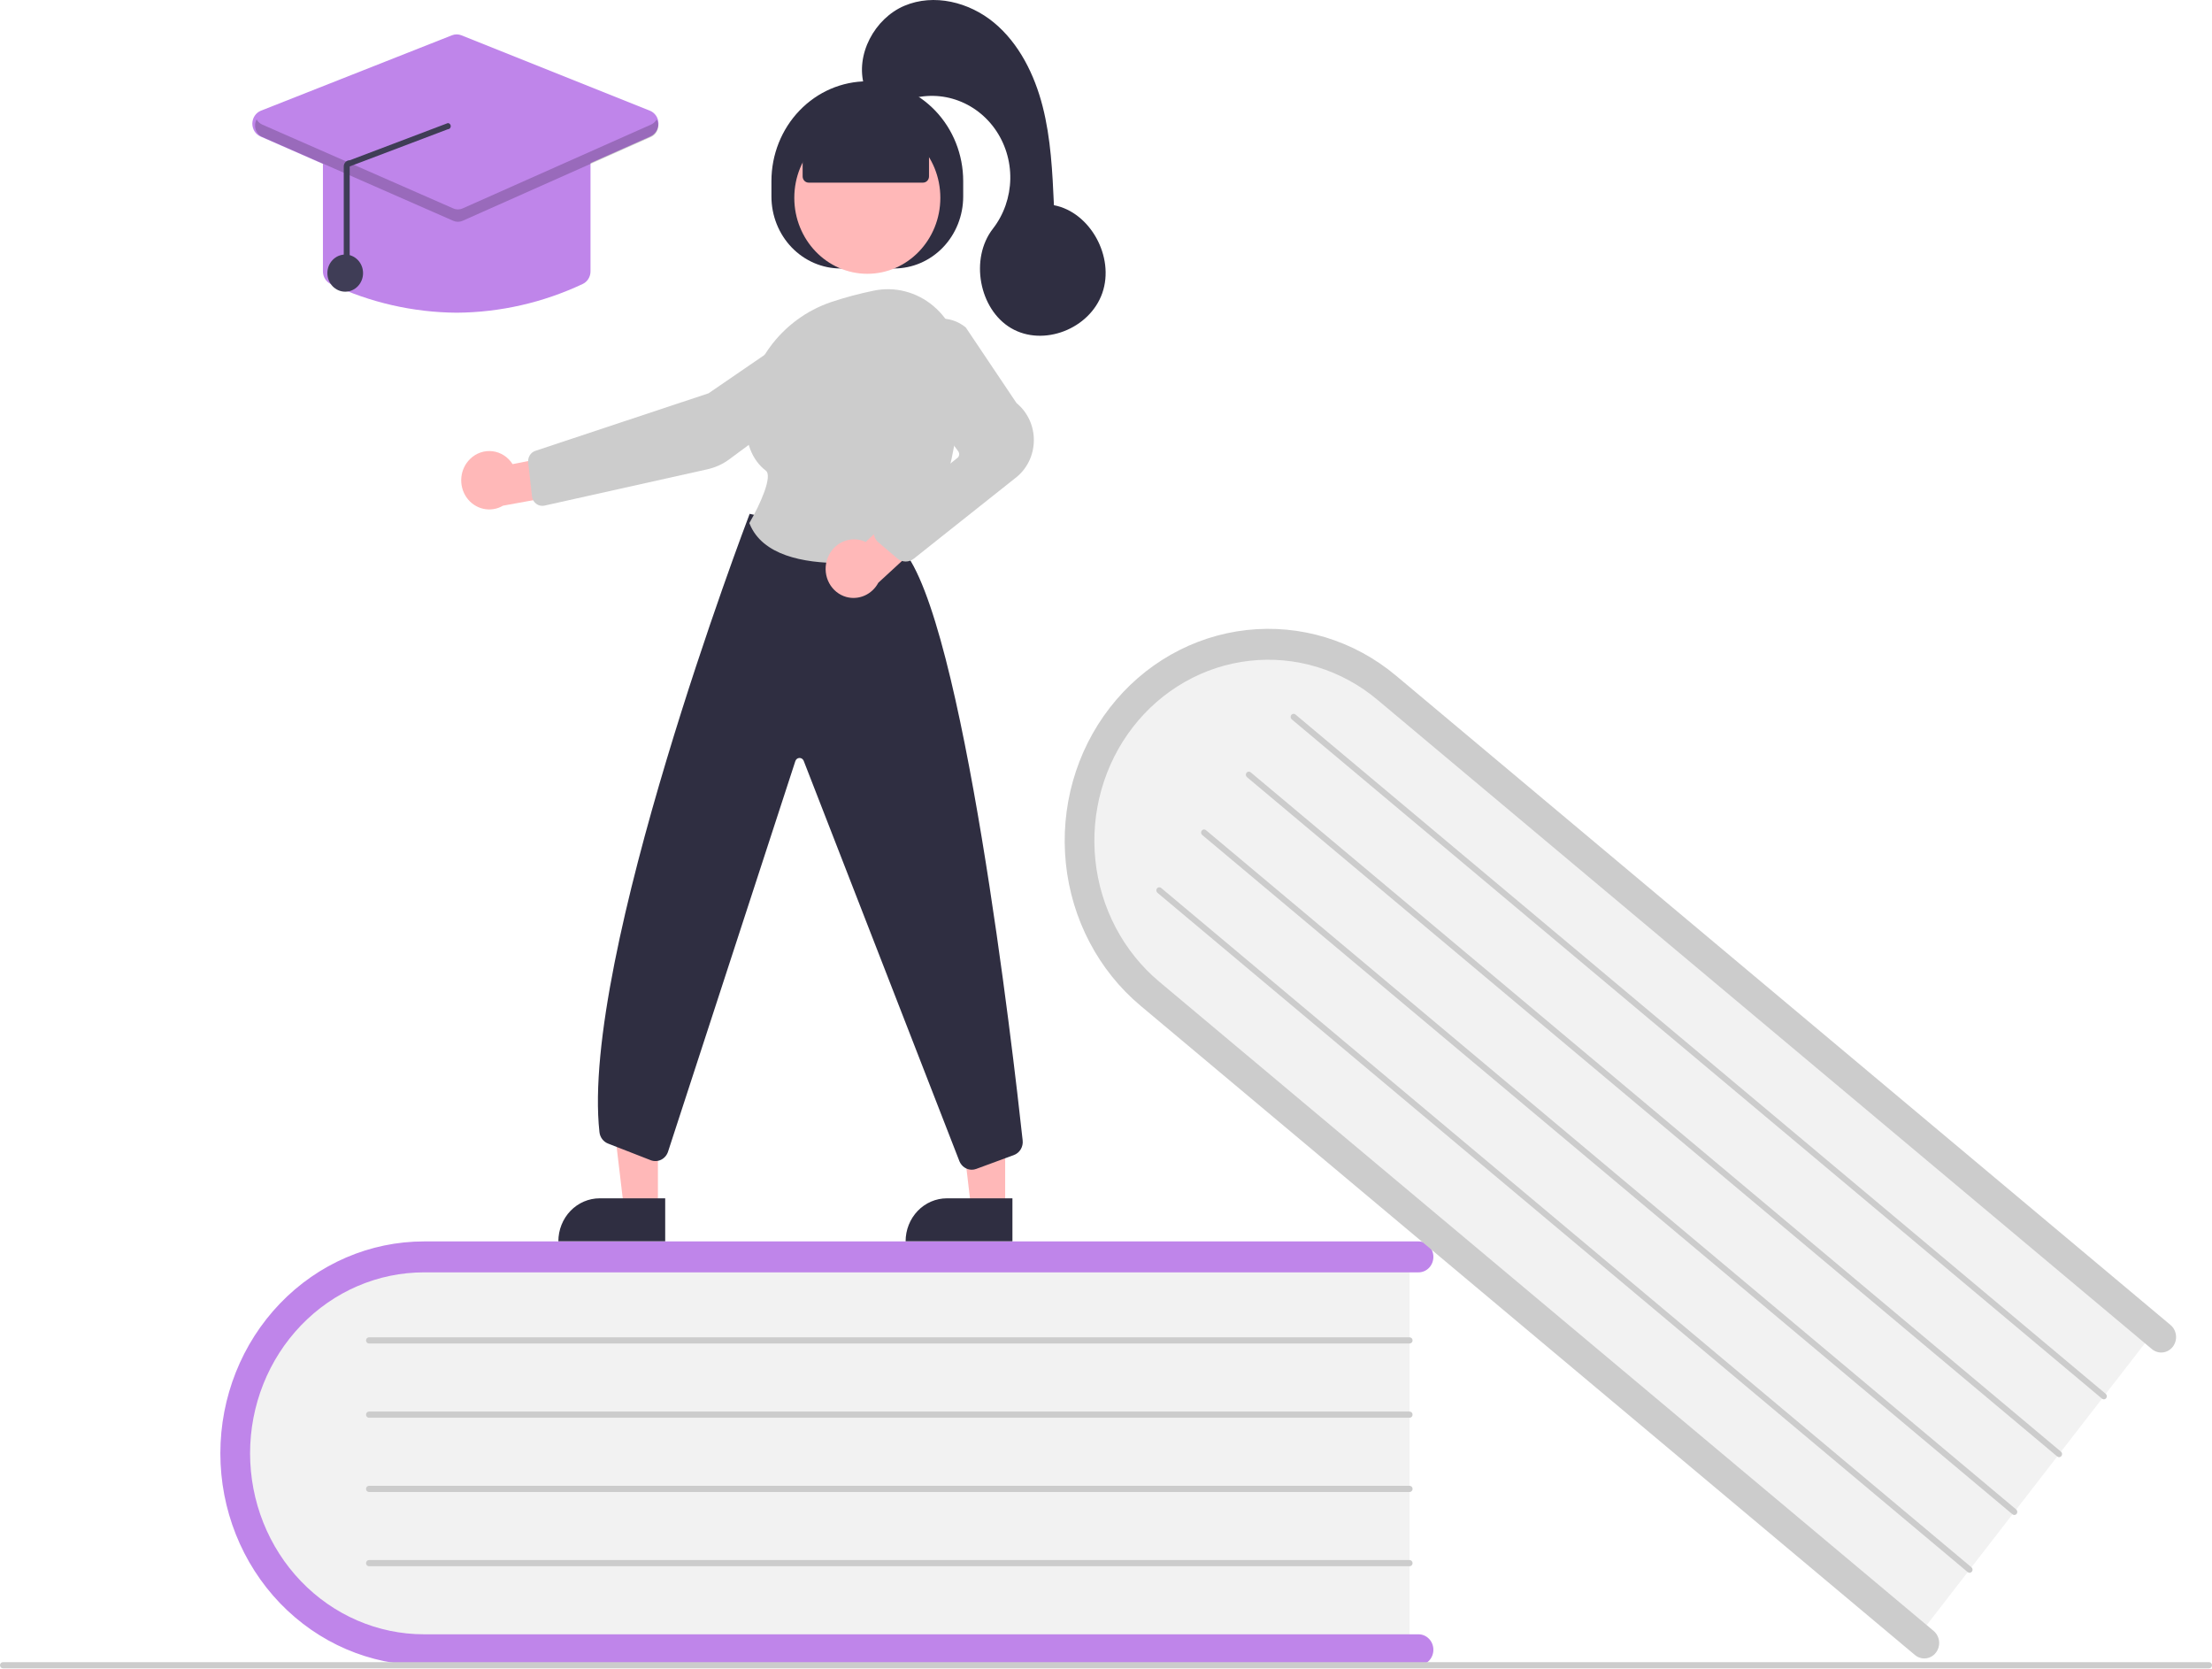
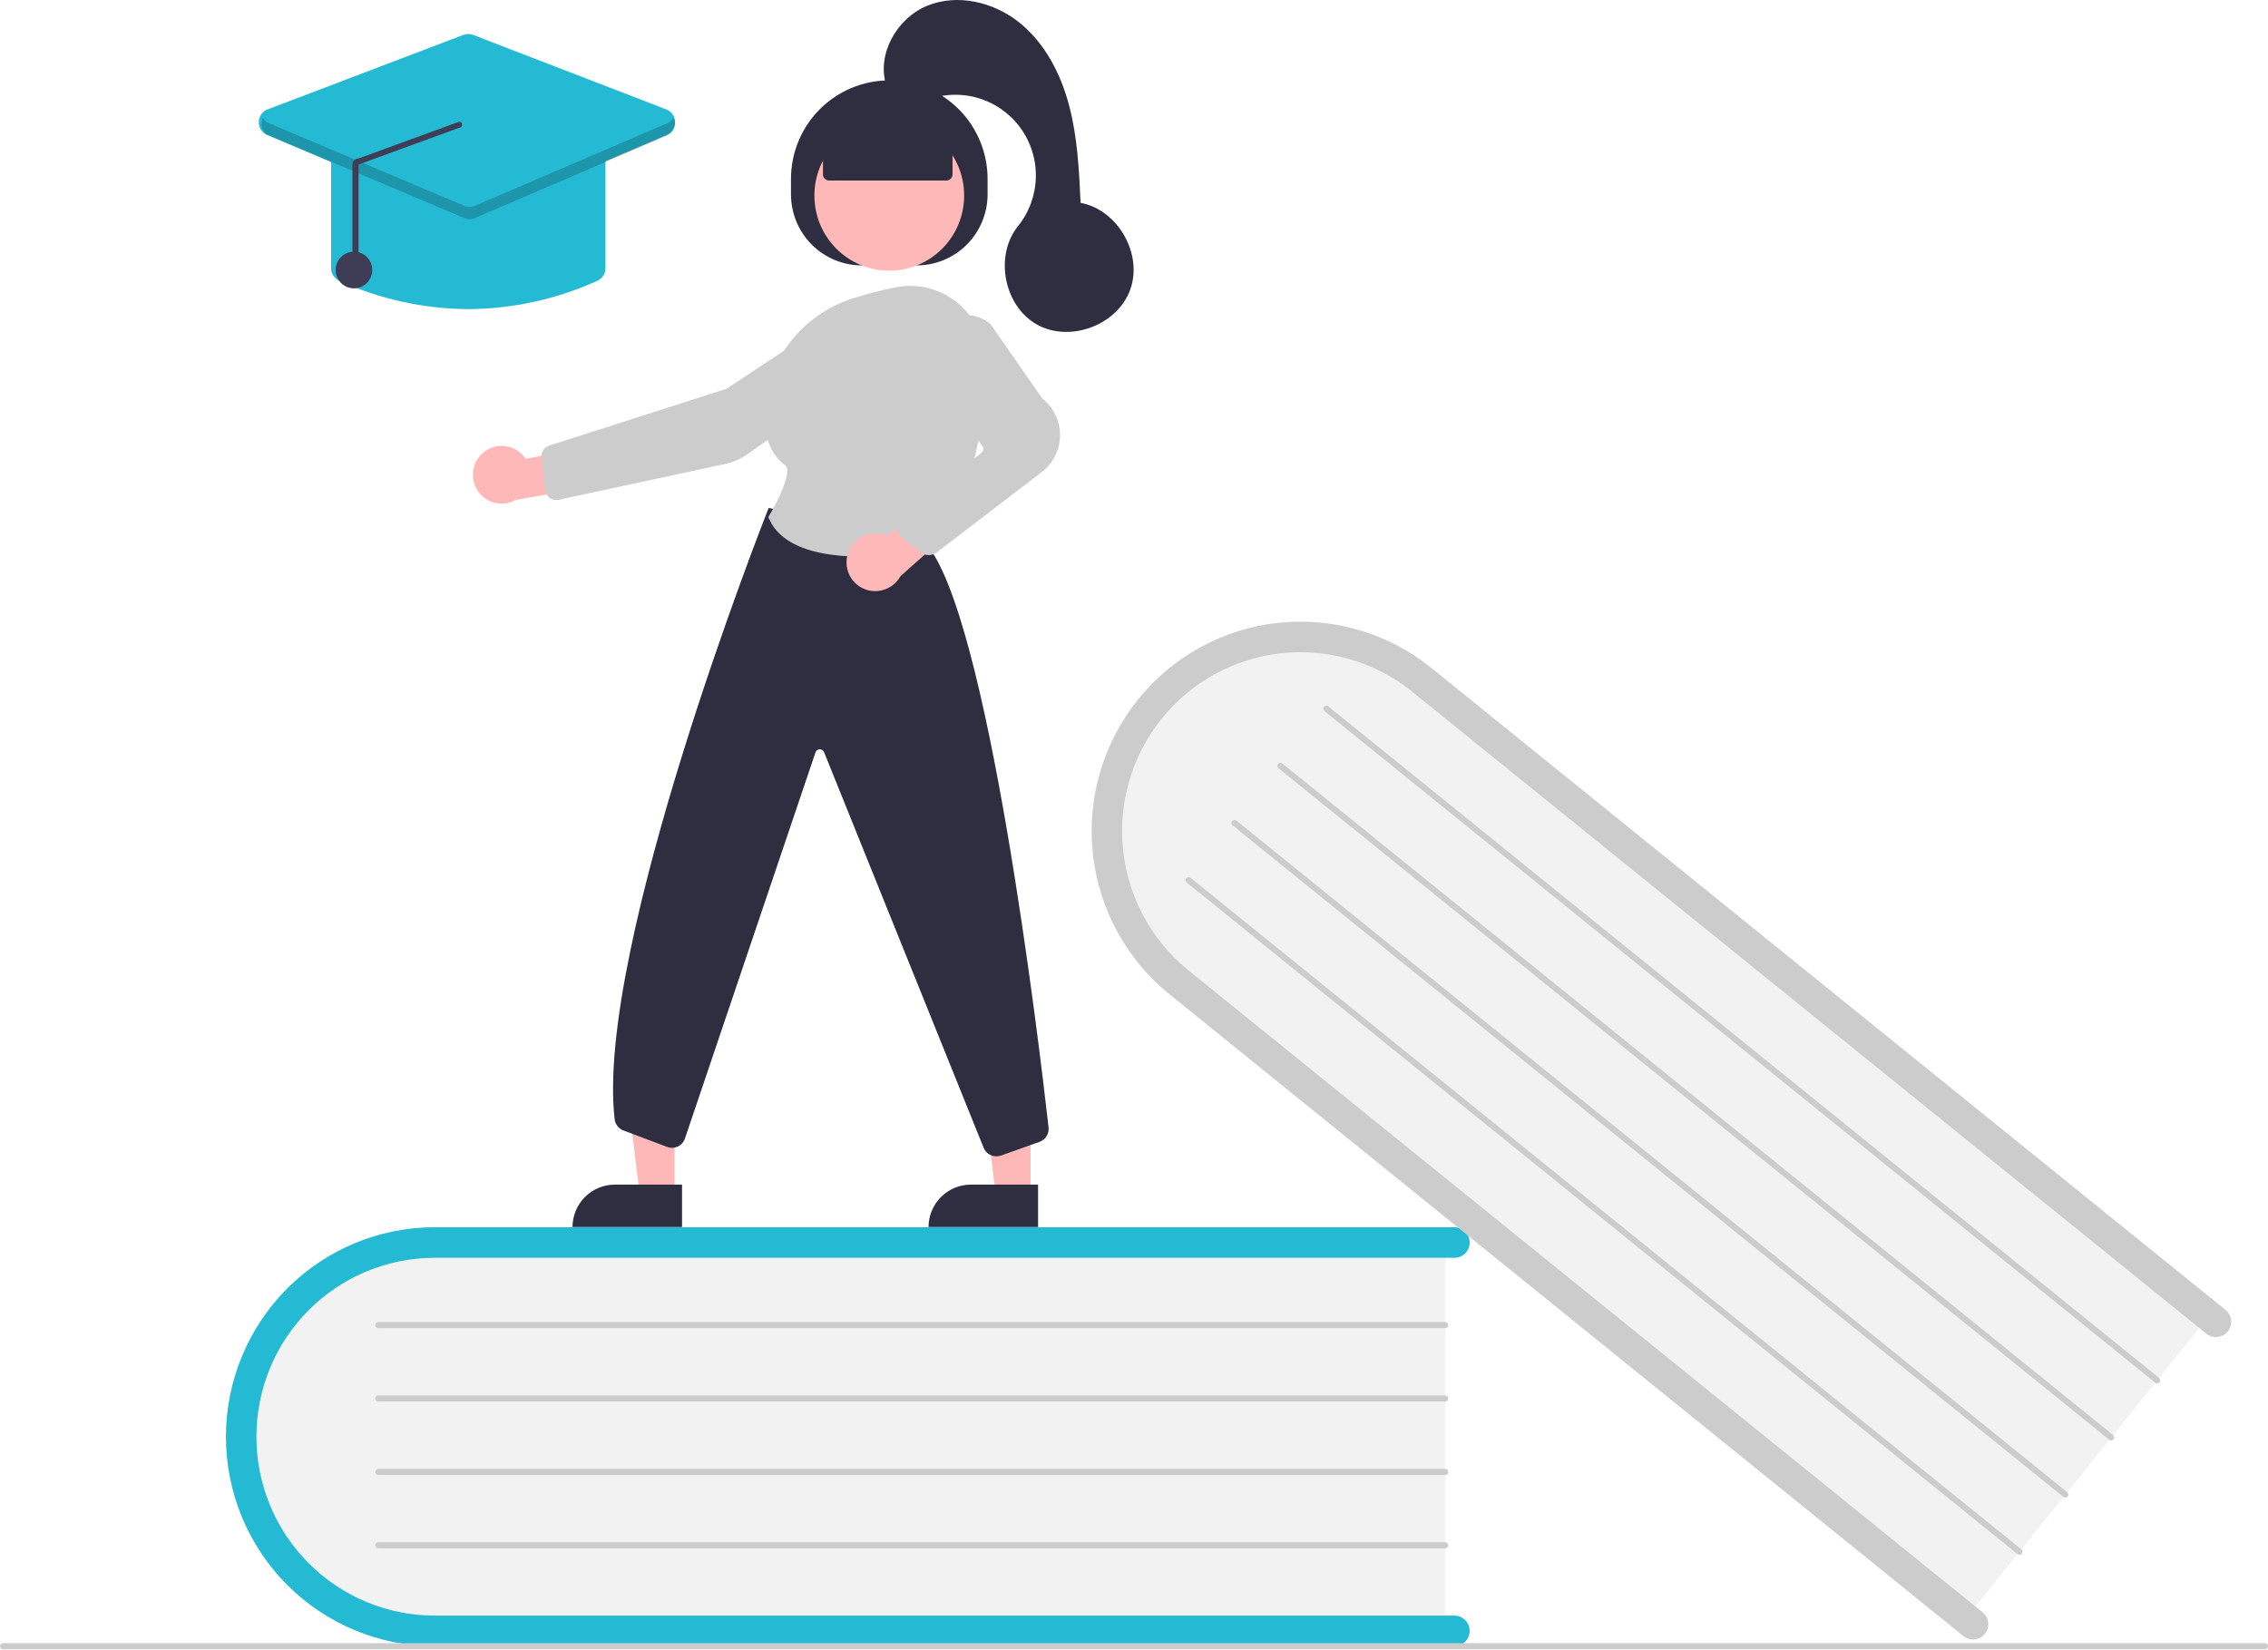
- <svg xmlns="http://www.w3.org/2000/svg" width="183" height="138" viewBox="0 0 183 138" fill="none">
-   <path d="M116.617 103.454V136.721H36.505C27.378 136.721 19.951 129.259 19.951 120.087C19.951 110.916 27.378 103.454 36.505 103.454H116.617Z" fill="#F2F2F2" />
-   <path d="M118.584 136.465C118.584 136.804 118.455 137.129 118.224 137.369C117.993 137.609 117.681 137.744 117.354 137.744H35.078C30.61 137.744 26.324 135.897 23.164 132.61C20.005 129.323 18.23 124.864 18.23 120.215C18.23 115.566 20.005 111.108 23.164 107.821C26.324 104.533 30.61 102.687 35.078 102.687H117.354C117.681 102.687 117.993 102.821 118.224 103.061C118.455 103.301 118.584 103.627 118.584 103.966C118.584 104.305 118.455 104.631 118.224 104.871C117.993 105.111 117.681 105.246 117.354 105.246H35.078C31.262 105.246 27.602 106.823 24.904 109.63C22.205 112.438 20.689 116.245 20.689 120.215C20.689 124.186 22.205 127.993 24.904 130.801C27.602 133.608 31.262 135.185 35.078 135.185H117.354C117.681 135.185 117.993 135.32 118.224 135.56C118.455 135.8 118.584 136.125 118.584 136.465Z" fill="#BF85EA" />
-   <path d="M116.617 111.131H30.528C30.463 111.131 30.4 111.104 30.354 111.056C30.308 111.008 30.282 110.943 30.282 110.875C30.282 110.807 30.308 110.742 30.354 110.694C30.4 110.646 30.463 110.619 30.528 110.619H116.617C116.682 110.619 116.745 110.646 116.791 110.694C116.837 110.742 116.863 110.807 116.863 110.875C116.863 110.943 116.837 111.008 116.791 111.056C116.745 111.104 116.682 111.131 116.617 111.131Z" fill="#CCCCCC" />
-   <path d="M116.617 117.273H30.528C30.463 117.273 30.4 117.246 30.354 117.198C30.308 117.15 30.282 117.085 30.282 117.017C30.282 116.949 30.308 116.884 30.354 116.836C30.4 116.788 30.463 116.761 30.528 116.761H116.617C116.682 116.761 116.745 116.788 116.791 116.836C116.837 116.884 116.863 116.949 116.863 117.017C116.863 117.085 116.837 117.15 116.791 117.198C116.745 117.246 116.682 117.273 116.617 117.273Z" fill="#CCCCCC" />
-   <path d="M116.617 123.414H30.528C30.463 123.414 30.4 123.387 30.354 123.339C30.308 123.291 30.282 123.226 30.282 123.158C30.282 123.09 30.308 123.025 30.354 122.977C30.4 122.929 30.463 122.902 30.528 122.902H116.617C116.682 122.902 116.745 122.929 116.791 122.977C116.837 123.025 116.863 123.09 116.863 123.158C116.863 123.226 116.837 123.291 116.791 123.339C116.745 123.387 116.682 123.414 116.617 123.414Z" fill="#CCCCCC" />
-   <path d="M116.617 129.555H30.528C30.463 129.555 30.4 129.529 30.354 129.481C30.308 129.433 30.282 129.367 30.282 129.3C30.282 129.232 30.308 129.167 30.354 129.119C30.4 129.071 30.463 129.044 30.528 129.044H116.617C116.682 129.044 116.745 129.071 116.791 129.119C116.837 129.167 116.863 129.232 116.863 129.3C116.863 129.367 116.837 129.433 116.791 129.481C116.745 129.529 116.682 129.555 116.617 129.555Z" fill="#CCCCCC" />
-   <path d="M178.531 109.716L158.469 135.62L96.088 83.328C88.98 77.37 87.698 66.712 93.229 59.571C98.76 52.429 109.042 51.466 116.15 57.424L178.531 109.716Z" fill="#F2F2F2" />
-   <path d="M160.156 136.705C159.951 136.969 159.654 137.138 159.33 137.174C159.005 137.211 158.68 137.111 158.426 136.899L94.36 83.194C90.88 80.277 88.657 76.041 88.179 71.419C87.701 66.797 89.007 62.166 91.811 58.547C94.615 54.926 98.686 52.613 103.129 52.116C107.572 51.619 112.023 52.978 115.502 55.895L179.569 109.6C179.695 109.706 179.8 109.836 179.877 109.983C179.955 110.131 180.003 110.293 180.021 110.46C180.038 110.627 180.024 110.796 179.978 110.957C179.933 111.118 179.857 111.269 179.756 111.4C179.654 111.531 179.529 111.639 179.387 111.72C179.245 111.8 179.09 111.851 178.929 111.869C178.768 111.887 178.606 111.872 178.451 111.824C178.296 111.777 178.152 111.698 178.026 111.593L113.959 57.888C112.488 56.653 110.797 55.733 108.984 55.178C107.17 54.624 105.27 54.447 103.39 54.657C101.511 54.866 99.69 55.459 98.031 56.402C96.372 57.344 94.908 58.617 93.722 60.148C92.536 61.679 91.652 63.439 91.12 65.326C90.587 67.212 90.418 69.19 90.62 71.145C90.823 73.1 91.394 74.994 92.3 76.72C93.206 78.445 94.431 79.968 95.903 81.201L159.97 134.906C160.224 135.119 160.386 135.428 160.421 135.766C160.456 136.103 160.36 136.441 160.156 136.705Z" fill="#CCCCCC" />
-   <path d="M173.901 115.694L106.865 59.501C106.84 59.479 106.819 59.453 106.804 59.424C106.788 59.394 106.778 59.362 106.775 59.329C106.771 59.295 106.774 59.261 106.783 59.229C106.793 59.197 106.808 59.167 106.828 59.141C106.848 59.114 106.873 59.093 106.902 59.077C106.93 59.06 106.961 59.05 106.993 59.047C107.025 59.043 107.058 59.046 107.089 59.056C107.12 59.065 107.149 59.081 107.174 59.102L174.209 115.296C174.235 115.317 174.255 115.343 174.271 115.372C174.286 115.402 174.296 115.434 174.3 115.467C174.303 115.501 174.3 115.535 174.291 115.567C174.282 115.599 174.267 115.629 174.247 115.656C174.226 115.682 174.201 115.704 174.173 115.72C174.145 115.736 174.114 115.746 174.081 115.749C174.049 115.753 174.017 115.75 173.986 115.74C173.955 115.731 173.926 115.715 173.901 115.694V115.694Z" fill="#CCCCCC" />
-   <path d="M170.197 120.476L103.162 64.283C103.111 64.24 103.079 64.178 103.072 64.111C103.065 64.043 103.084 63.976 103.125 63.923C103.166 63.87 103.225 63.837 103.29 63.829C103.355 63.822 103.42 63.842 103.47 63.884L170.506 120.078C170.531 120.099 170.552 120.125 170.568 120.154C170.583 120.184 170.593 120.216 170.596 120.25C170.6 120.283 170.597 120.317 170.588 120.349C170.579 120.382 170.564 120.412 170.543 120.438C170.523 120.464 170.498 120.486 170.47 120.502C170.441 120.518 170.41 120.528 170.378 120.532C170.346 120.535 170.313 120.532 170.282 120.523C170.251 120.513 170.222 120.497 170.197 120.476Z" fill="#CCCCCC" />
-   <path d="M166.493 125.259L99.458 69.065C99.407 69.022 99.375 68.96 99.368 68.893C99.361 68.826 99.38 68.758 99.421 68.705C99.462 68.652 99.521 68.618 99.586 68.611C99.651 68.604 99.716 68.624 99.766 68.666L166.802 124.86C166.827 124.881 166.848 124.907 166.864 124.937C166.879 124.966 166.889 124.998 166.892 125.032C166.896 125.065 166.893 125.099 166.884 125.131C166.875 125.164 166.86 125.194 166.839 125.22C166.819 125.246 166.794 125.268 166.766 125.284C166.737 125.3 166.706 125.31 166.674 125.314C166.642 125.317 166.609 125.314 166.578 125.305C166.547 125.295 166.519 125.28 166.493 125.259V125.259Z" fill="#CCCCCC" />
-   <path d="M162.79 130.041L95.755 73.847C95.73 73.826 95.709 73.8 95.693 73.77C95.678 73.741 95.668 73.709 95.665 73.675C95.661 73.642 95.664 73.608 95.673 73.576C95.682 73.544 95.697 73.513 95.718 73.487C95.738 73.461 95.763 73.439 95.791 73.423C95.82 73.407 95.851 73.397 95.883 73.394C95.915 73.39 95.947 73.393 95.978 73.402C96.009 73.412 96.038 73.427 96.063 73.449L163.099 129.642C163.124 129.663 163.145 129.689 163.161 129.719C163.176 129.748 163.186 129.781 163.189 129.814C163.193 129.848 163.19 129.881 163.181 129.914C163.172 129.946 163.157 129.976 163.136 130.002C163.116 130.028 163.091 130.05 163.063 130.066C163.034 130.082 163.003 130.093 162.971 130.096C162.939 130.1 162.906 130.097 162.875 130.087C162.844 130.078 162.815 130.062 162.79 130.041Z" fill="#CCCCCC" />
-   <path d="M182.754 138H0.246C0.181 138 0.118 137.973 0.072 137.925C0.026 137.877 0 137.812 0 137.744C0 137.676 0.026 137.611 0.072 137.563C0.118 137.515 0.181 137.488 0.246 137.488H182.754C182.819 137.488 182.882 137.515 182.928 137.563C182.974 137.611 183 137.676 183 137.744C183 137.812 182.974 137.877 182.928 137.925C182.882 137.973 182.819 138 182.754 138Z" fill="#CCCCCC" />
-   <path d="M83.157 99.958L80.345 99.957L79.008 88.674L83.158 88.674L83.157 99.958Z" fill="#FFB8B8" />
-   <path d="M78.336 99.122H83.759V102.674H74.922C74.922 102.207 75.01 101.746 75.182 101.315C75.353 100.884 75.605 100.492 75.922 100.162C76.239 99.832 76.615 99.571 77.03 99.392C77.444 99.214 77.888 99.122 78.336 99.122Z" fill="#2F2E41" />
-   <path d="M54.429 99.958L51.618 99.957L50.28 88.674L54.431 88.674L54.429 99.958Z" fill="#FFB8B8" />
-   <path d="M49.609 99.122H55.032V102.674H46.194C46.194 102.207 46.283 101.746 46.454 101.315C46.626 100.884 46.877 100.492 47.194 100.162C47.511 99.832 47.888 99.571 48.302 99.392C48.716 99.214 49.16 99.122 49.609 99.122Z" fill="#2F2E41" />
-   <path d="M63.821 16.258V14.978C63.821 12.79 64.657 10.69 66.145 9.143C67.632 7.595 69.65 6.726 71.754 6.726H71.754C73.858 6.726 75.875 7.595 77.363 9.143C78.85 10.69 79.686 12.79 79.686 14.978V16.258C79.686 17.836 79.084 19.349 78.011 20.465C76.939 21.58 75.484 22.207 73.968 22.207H69.54C68.789 22.207 68.045 22.053 67.352 21.754C66.658 21.455 66.027 21.017 65.496 20.465C64.965 19.912 64.544 19.256 64.257 18.535C63.969 17.813 63.821 17.039 63.821 16.258Z" fill="#2F2E41" />
-   <path d="M71.754 22.648C75.091 22.648 77.795 19.834 77.795 16.363C77.795 12.891 75.091 10.078 71.754 10.078C68.418 10.078 65.713 12.891 65.713 16.363C65.713 19.834 68.418 22.648 71.754 22.648Z" fill="#FFB8B8" />
-   <path d="M38.893 37.963C39.138 37.722 39.431 37.541 39.751 37.43C40.071 37.32 40.411 37.284 40.746 37.325C41.081 37.366 41.403 37.483 41.69 37.667C41.976 37.852 42.221 38.099 42.406 38.392L47.584 37.373L48.947 40.496L41.614 41.829C41.12 42.119 40.541 42.211 39.986 42.086C39.431 41.962 38.939 41.63 38.603 41.154C38.268 40.677 38.112 40.089 38.166 39.501C38.219 38.913 38.478 38.366 38.893 37.963V37.963Z" fill="#FFB8B8" />
-   <path d="M67.044 26.606L67.112 26.712L58.62 32.532L44.29 37.293C44.1 37.356 43.937 37.486 43.829 37.661C43.721 37.835 43.674 38.043 43.697 38.25L44.01 41.051C44.023 41.175 44.062 41.294 44.123 41.402C44.184 41.509 44.266 41.602 44.363 41.675C44.461 41.748 44.572 41.799 44.689 41.824C44.807 41.85 44.928 41.849 45.045 41.823L58.532 38.816C59.184 38.671 59.801 38.388 60.345 37.985L69.885 30.923C70.231 30.666 70.507 30.32 70.686 29.919C70.865 29.517 70.942 29.075 70.908 28.634C70.873 28.192 70.728 27.768 70.488 27.402C70.247 27.036 69.919 26.742 69.536 26.548C69.153 26.354 68.728 26.267 68.303 26.296C67.878 26.325 67.468 26.468 67.112 26.712L67.044 26.606Z" fill="#CCCCCC" />
-   <path d="M80.395 96.756C80.18 96.756 79.968 96.69 79.788 96.568C79.607 96.445 79.465 96.27 79.378 96.064L66.487 62.926C66.456 62.854 66.406 62.794 66.342 62.752C66.278 62.711 66.203 62.692 66.128 62.696C66.052 62.7 65.98 62.729 65.921 62.777C65.862 62.825 65.818 62.892 65.796 62.967L55.279 95.228C55.234 95.378 55.161 95.517 55.063 95.637C54.965 95.756 54.844 95.854 54.709 95.923C54.573 95.992 54.426 96.032 54.275 96.04C54.124 96.047 53.973 96.023 53.832 95.968L50.305 94.592C50.114 94.518 49.946 94.39 49.82 94.223C49.694 94.055 49.615 93.855 49.593 93.644C48.006 79.265 61.842 42.969 61.982 42.604L62.02 42.503L74.633 45.406L74.659 45.436C79.691 51.147 83.827 87.167 84.605 94.33C84.634 94.589 84.578 94.85 84.445 95.071C84.312 95.292 84.111 95.459 83.874 95.545L80.761 96.69C80.644 96.734 80.52 96.756 80.395 96.756Z" fill="#2F2E41" />
-   <path d="M69.528 46.574C66.472 46.574 63.066 45.94 62.017 43.324L61.993 43.264L62.025 43.208C62.853 41.795 63.947 39.385 63.359 38.933C62.201 38.042 61.639 36.576 61.689 34.576C61.797 30.235 64.64 26.38 68.764 24.985H68.764C69.915 24.601 71.087 24.288 72.272 24.045C73.137 23.863 74.029 23.883 74.885 24.103C75.742 24.323 76.54 24.738 77.224 25.317C77.917 25.9 78.477 26.636 78.863 27.47C79.25 28.305 79.455 29.219 79.462 30.146C79.505 34.785 78.818 41.247 75.302 45.684C75.137 45.89 74.908 46.028 74.654 46.076C72.962 46.394 71.247 46.561 69.528 46.574Z" fill="#CCCCCC" />
-   <path d="M68.392 46.4C68.558 45.78 68.953 45.252 69.491 44.933C70.029 44.614 70.666 44.528 71.264 44.695C71.386 44.731 71.506 44.776 71.621 44.832L75.553 41.109L78.287 43.026L72.664 48.203C72.41 48.679 72.01 49.054 71.528 49.266C71.047 49.479 70.51 49.518 70.004 49.377C69.71 49.293 69.434 49.149 69.193 48.954C68.953 48.758 68.751 48.515 68.602 48.239C68.451 47.962 68.356 47.657 68.32 47.341C68.284 47.026 68.308 46.706 68.392 46.4Z" fill="#FFB8B8" />
-   <path d="M74.93 46.448C74.674 46.448 74.427 46.356 74.23 46.188L72.679 44.87C72.55 44.76 72.446 44.621 72.376 44.463C72.305 44.306 72.27 44.134 72.273 43.96C72.275 43.786 72.316 43.616 72.391 43.461C72.466 43.305 72.573 43.17 72.706 43.064L79.21 37.875C79.287 37.813 79.337 37.722 79.35 37.622C79.363 37.521 79.338 37.42 79.279 37.339L75.265 31.817C74.799 31.178 74.565 30.388 74.605 29.586C74.645 28.785 74.956 28.024 75.483 27.438C76.039 26.814 76.799 26.43 77.615 26.362C78.43 26.294 79.239 26.548 79.883 27.072L79.909 27.1L84.1 33.344C84.553 33.714 84.918 34.188 85.167 34.728C85.415 35.269 85.54 35.862 85.531 36.462C85.522 37.061 85.381 37.65 85.117 38.183C84.854 38.715 84.475 39.178 84.012 39.533L75.588 46.222C75.398 46.369 75.167 46.448 74.93 46.448Z" fill="#CCCCCC" />
-   <path d="M66.403 14.594V11.476L71.754 9.045L76.857 11.476V14.594C76.857 14.73 76.805 14.86 76.713 14.956C76.621 15.052 76.496 15.106 76.365 15.106H66.895C66.765 15.106 66.64 15.052 66.547 14.956C66.455 14.86 66.403 14.73 66.403 14.594Z" fill="#2F2E41" />
-   <path d="M71.508 7.139C70.722 4.519 72.374 1.517 74.817 0.48C77.26 -0.557 80.182 0.168 82.244 1.881C84.305 3.594 85.584 6.161 86.261 8.813C86.939 11.466 87.068 14.232 87.193 16.974C90.194 17.548 92.236 21.251 91.196 24.236C90.156 27.221 86.308 28.704 83.65 27.144C80.993 25.584 80.223 21.39 82.141 18.921C83.049 17.753 83.555 16.302 83.582 14.8C83.608 13.299 83.151 11.831 82.285 10.629C81.418 9.427 80.191 8.561 78.798 8.166C77.405 7.772 75.925 7.873 74.593 8.452C73.114 9.096 71.257 7.424 71.508 7.139Z" fill="#2F2E41" />
-   <path d="M37.784 25.866C34.191 25.842 30.642 25.033 27.368 23.493C27.173 23.403 27.008 23.255 26.892 23.069C26.776 22.882 26.715 22.665 26.716 22.443V13.124C26.716 12.819 26.833 12.526 27.04 12.31C27.248 12.094 27.529 11.973 27.823 11.972H47.746C48.039 11.973 48.321 12.094 48.528 12.31C48.736 12.526 48.853 12.819 48.853 13.124V22.443C48.854 22.665 48.793 22.882 48.677 23.069C48.561 23.255 48.396 23.403 48.201 23.493C44.926 25.033 41.378 25.842 37.784 25.866Z" fill="#BF85EA" />
-   <path d="M37.782 18.317C37.634 18.317 37.488 18.286 37.352 18.227L21.553 11.292C21.349 11.203 21.175 11.052 21.055 10.859C20.934 10.666 20.872 10.44 20.876 10.21C20.88 9.98 20.95 9.757 21.078 9.569C21.205 9.381 21.384 9.236 21.59 9.155L37.389 2.919C37.644 2.818 37.925 2.819 38.179 2.921L53.767 9.156C53.972 9.239 54.15 9.383 54.276 9.571C54.402 9.758 54.472 9.981 54.476 10.21C54.48 10.439 54.419 10.664 54.299 10.857C54.179 11.049 54.007 11.2 53.805 11.29L38.217 18.225C38.079 18.286 37.931 18.317 37.782 18.317Z" fill="#BF85EA" />
-   <path d="M28.56 24.127C29.375 24.127 30.036 23.44 30.036 22.592C30.036 21.744 29.375 21.056 28.56 21.056C27.745 21.056 27.084 21.744 27.084 22.592C27.084 23.44 27.745 24.127 28.56 24.127Z" fill="#3F3D56" />
-   <path opacity="0.2" d="M53.858 10.306L38.271 17.24C38.149 17.294 38.019 17.322 37.886 17.323C37.754 17.323 37.623 17.296 37.502 17.242L21.703 10.308C21.504 10.223 21.339 10.072 21.232 9.878C21.162 10.003 21.119 10.143 21.105 10.287C21.092 10.432 21.108 10.578 21.152 10.715C21.197 10.852 21.269 10.979 21.363 11.085C21.458 11.191 21.574 11.275 21.703 11.331L37.502 18.266C37.623 18.319 37.754 18.347 37.886 18.346C38.019 18.346 38.149 18.318 38.271 18.264L53.858 11.329C53.986 11.273 54.101 11.188 54.195 11.082C54.29 10.976 54.361 10.85 54.405 10.713C54.449 10.575 54.465 10.43 54.451 10.286C54.437 10.142 54.394 10.003 54.324 9.878C54.219 10.07 54.055 10.22 53.858 10.306Z" fill="black" />
-   <path d="M28.684 22.586C28.75 22.586 28.812 22.559 28.858 22.511C28.904 22.463 28.93 22.398 28.93 22.33V13.767L37.043 10.693C37.108 10.694 37.171 10.668 37.218 10.62C37.264 10.573 37.291 10.508 37.292 10.441C37.293 10.373 37.268 10.307 37.223 10.259C37.178 10.21 37.115 10.182 37.05 10.181L28.938 13.256C28.872 13.254 28.808 13.266 28.747 13.292C28.686 13.317 28.631 13.355 28.585 13.403C28.539 13.45 28.502 13.507 28.476 13.57C28.451 13.632 28.438 13.7 28.439 13.767V22.33C28.439 22.398 28.464 22.463 28.511 22.511C28.557 22.559 28.619 22.586 28.684 22.586Z" fill="#3F3D56" />
+ <svg xmlns="http://www.w3.org/2000/svg" width="363" height="264" viewBox="0 0 363 264" fill="none">
+   <path d="M231.322 197.913V261.552H72.413C54.307 261.552 39.576 247.277 39.576 229.732C39.576 212.187 54.307 197.913 72.413 197.913H231.322Z" fill="#F2F2F2" />
+   <path d="M235.225 261.063C235.224 261.712 234.967 262.334 234.51 262.793C234.052 263.252 233.432 263.51 232.785 263.51H69.582C60.718 263.51 52.217 259.977 45.949 253.689C39.681 247.4 36.16 238.871 36.16 229.977C36.16 221.084 39.681 212.554 45.949 206.266C52.217 199.977 60.718 196.444 69.582 196.444H232.785C233.432 196.444 234.053 196.702 234.51 197.161C234.968 197.62 235.225 198.243 235.225 198.892C235.225 199.541 234.968 200.163 234.51 200.622C234.053 201.081 233.432 201.339 232.785 201.339H69.582C62.012 201.339 54.752 204.357 49.399 209.727C44.046 215.098 41.039 222.382 41.039 229.977C41.039 237.572 44.046 244.857 49.399 250.227C54.752 255.598 62.012 258.615 69.582 258.615H232.785C233.432 258.615 234.052 258.873 234.51 259.332C234.967 259.791 235.224 260.414 235.225 261.063Z" fill="#24BAD4" />
+   <path d="M231.321 212.599H60.555C60.426 212.599 60.302 212.547 60.21 212.455C60.119 212.364 60.067 212.239 60.067 212.109C60.067 211.979 60.119 211.855 60.21 211.763C60.302 211.671 60.426 211.62 60.555 211.62H231.321C231.451 211.62 231.575 211.671 231.666 211.763C231.758 211.855 231.809 211.979 231.809 212.109C231.809 212.239 231.758 212.364 231.666 212.455C231.575 212.547 231.451 212.599 231.321 212.599Z" fill="#CCCCCC" />
+   <path d="M231.321 224.348H60.555C60.426 224.348 60.302 224.296 60.21 224.204C60.119 224.112 60.067 223.988 60.067 223.858C60.067 223.728 60.119 223.604 60.21 223.512C60.302 223.42 60.426 223.368 60.555 223.368H231.321C231.451 223.368 231.575 223.42 231.666 223.512C231.758 223.604 231.809 223.728 231.809 223.858C231.809 223.988 231.758 224.112 231.666 224.204C231.575 224.296 231.451 224.348 231.321 224.348Z" fill="#CCCCCC" />
+   <path d="M231.321 236.096H60.555C60.426 236.096 60.302 236.045 60.21 235.953C60.119 235.861 60.067 235.737 60.067 235.607C60.067 235.477 60.119 235.353 60.21 235.261C60.302 235.169 60.426 235.117 60.555 235.117H231.321C231.451 235.117 231.575 235.169 231.666 235.261C231.758 235.353 231.809 235.477 231.809 235.607C231.809 235.737 231.758 235.861 231.666 235.953C231.575 236.045 231.451 236.096 231.321 236.096Z" fill="#CCCCCC" />
+   <path d="M231.321 247.845H60.555C60.426 247.845 60.302 247.794 60.21 247.702C60.119 247.61 60.067 247.486 60.067 247.356C60.067 247.226 60.119 247.101 60.21 247.01C60.302 246.918 60.426 246.866 60.555 246.866H231.321C231.451 246.866 231.575 246.918 231.666 247.01C231.758 247.101 231.809 247.226 231.809 247.356C231.809 247.486 231.758 247.61 231.666 247.702C231.575 247.794 231.451 247.845 231.321 247.845Z" fill="#CCCCCC" />
+   <path d="M354.136 209.892L314.34 259.447L190.6 159.41C176.502 148.012 173.958 127.623 184.929 113.961C195.901 100.299 216.298 98.457 230.396 109.855L354.136 209.892Z" fill="#F2F2F2" />
+   <path d="M317.686 261.523C317.279 262.028 316.69 262.351 316.047 262.42C315.404 262.49 314.759 262.3 314.255 261.893L187.172 159.153C180.27 153.573 175.86 145.471 174.912 136.628C173.964 127.785 176.555 118.927 182.117 112.002C187.678 105.077 195.754 100.652 204.567 99.701C213.38 98.749 222.208 101.35 229.111 106.93L356.194 209.67C356.444 209.871 356.651 210.12 356.805 210.403C356.959 210.685 357.056 210.995 357.09 211.314C357.124 211.634 357.096 211.957 357.005 212.266C356.915 212.574 356.765 212.862 356.564 213.112C356.363 213.363 356.115 213.571 355.833 213.725C355.552 213.879 355.243 213.976 354.925 214.01C354.606 214.045 354.284 214.016 353.976 213.925C353.669 213.834 353.382 213.684 353.133 213.482L226.049 110.742C223.131 108.38 219.777 106.619 216.18 105.558C212.583 104.498 208.813 104.159 205.085 104.56C201.358 104.962 197.745 106.096 194.455 107.899C191.164 109.702 188.259 112.137 185.907 115.066C183.555 117.996 181.801 121.361 180.745 124.971C179.689 128.58 179.353 132.363 179.754 136.103C180.156 139.843 181.288 143.467 183.086 146.768C184.884 150.069 187.313 152.982 190.233 155.341L317.317 258.081C317.82 258.489 318.142 259.08 318.211 259.725C318.28 260.371 318.091 261.017 317.686 261.523Z" fill="#CCCCCC" />
+   <path d="M344.952 221.328L211.98 113.827C211.93 113.787 211.888 113.737 211.858 113.68C211.827 113.624 211.807 113.562 211.801 113.498C211.794 113.434 211.8 113.37 211.818 113.308C211.836 113.246 211.866 113.189 211.906 113.139C211.946 113.089 211.996 113.047 212.052 113.016C212.108 112.985 212.17 112.966 212.234 112.959C212.297 112.952 212.362 112.958 212.423 112.976C212.485 112.994 212.542 113.024 212.592 113.065L345.564 220.565C345.614 220.606 345.656 220.655 345.686 220.712C345.717 220.768 345.737 220.83 345.744 220.894C345.75 220.958 345.745 221.023 345.727 221.085C345.709 221.146 345.679 221.204 345.638 221.254C345.598 221.304 345.548 221.346 345.492 221.377C345.436 221.408 345.374 221.427 345.31 221.434C345.247 221.441 345.182 221.435 345.121 221.417C345.059 221.398 345.002 221.368 344.952 221.328V221.328Z" fill="#CCCCCC" />
+   <path d="M337.606 230.476L204.633 122.976C204.533 122.894 204.469 122.776 204.455 122.647C204.441 122.518 204.479 122.389 204.56 122.288C204.641 122.187 204.759 122.122 204.888 122.108C205.016 122.094 205.145 122.132 205.246 122.213L338.218 229.714C338.268 229.754 338.309 229.804 338.34 229.861C338.371 229.917 338.39 229.979 338.397 230.043C338.404 230.107 338.399 230.172 338.381 230.233C338.362 230.295 338.332 230.353 338.292 230.403C338.252 230.453 338.202 230.494 338.146 230.525C338.09 230.556 338.028 230.576 337.964 230.582C337.9 230.589 337.836 230.583 337.774 230.565C337.713 230.547 337.656 230.517 337.606 230.476Z" fill="#CCCCCC" />
+   <path d="M330.258 239.625L197.285 132.124C197.185 132.043 197.12 131.924 197.106 131.795C197.092 131.666 197.13 131.537 197.211 131.436C197.293 131.335 197.411 131.27 197.539 131.256C197.668 131.242 197.797 131.28 197.898 131.362L330.87 238.863C330.92 238.903 330.961 238.953 330.992 239.009C331.023 239.066 331.042 239.128 331.049 239.191C331.056 239.255 331.05 239.32 331.032 239.382C331.014 239.443 330.984 239.501 330.944 239.551C330.903 239.601 330.854 239.643 330.798 239.673C330.741 239.704 330.68 239.724 330.616 239.731C330.552 239.737 330.488 239.732 330.426 239.714C330.365 239.695 330.307 239.665 330.258 239.625V239.625Z" fill="#CCCCCC" />
+   <path d="M322.912 248.774L189.94 141.273C189.89 141.232 189.848 141.183 189.818 141.126C189.787 141.07 189.767 141.008 189.761 140.944C189.754 140.88 189.76 140.815 189.778 140.754C189.796 140.692 189.826 140.635 189.866 140.584C189.906 140.534 189.956 140.493 190.012 140.462C190.068 140.431 190.13 140.412 190.194 140.405C190.257 140.398 190.322 140.404 190.383 140.422C190.445 140.44 190.502 140.47 190.552 140.51L323.524 248.011C323.574 248.052 323.616 248.101 323.646 248.158C323.677 248.214 323.697 248.276 323.703 248.34C323.71 248.404 323.705 248.469 323.687 248.531C323.669 248.592 323.639 248.65 323.598 248.7C323.558 248.75 323.508 248.792 323.452 248.823C323.396 248.853 323.334 248.873 323.27 248.88C323.207 248.886 323.142 248.881 323.081 248.862C323.019 248.844 322.962 248.814 322.912 248.774Z" fill="#CCCCCC" />
+   <path d="M362.512 264H0.488C0.359 264 0.234 263.948 0.143 263.857C0.051 263.765 0 263.64 0 263.51C0 263.381 0.051 263.256 0.143 263.164C0.234 263.072 0.359 263.021 0.488 263.021H362.512C362.642 263.021 362.766 263.072 362.857 263.164C362.949 263.256 363 263.381 363 263.51C363 263.64 362.949 263.765 362.857 263.857C362.766 263.948 362.642 264 362.512 264Z" fill="#CCCCCC" />
+   <path d="M164.951 191.224L159.373 191.223L156.721 169.637L164.953 169.638L164.951 191.224Z" fill="#FFB8B8" />
+   <path d="M155.388 189.624H166.145V196.42H148.615C148.615 195.527 148.79 194.644 149.131 193.819C149.471 192.995 149.97 192.246 150.599 191.614C151.228 190.983 151.975 190.483 152.796 190.141C153.618 189.8 154.499 189.624 155.388 189.624Z" fill="#2F2E41" />
+   <path d="M107.966 191.224L102.388 191.223L99.735 169.637L107.968 169.638L107.966 191.224Z" fill="#FFB8B8" />
+   <path d="M98.405 189.624H109.162V196.42H91.632C91.632 195.527 91.807 194.644 92.147 193.819C92.488 192.995 92.987 192.246 93.616 191.614C94.245 190.983 94.991 190.483 95.813 190.141C96.635 189.8 97.515 189.624 98.405 189.624Z" fill="#2F2E41" />
+   <path d="M126.597 31.102V28.654C126.597 24.467 128.254 20.451 131.205 17.491C134.156 14.53 138.158 12.867 142.332 12.867H142.332C146.505 12.867 150.507 14.53 153.458 17.491C156.409 20.451 158.066 24.467 158.066 28.654V31.102C158.066 34.12 156.871 37.015 154.744 39.15C152.617 41.284 149.731 42.483 146.723 42.483H137.94C136.451 42.483 134.976 42.189 133.599 41.617C132.223 41.045 130.973 40.207 129.919 39.15C128.866 38.093 128.03 36.838 127.46 35.457C126.89 34.076 126.597 32.596 126.597 31.102Z" fill="#2F2E41" />
+   <path d="M142.331 43.326C148.949 43.326 154.314 37.943 154.314 31.302C154.314 24.662 148.949 19.279 142.331 19.279C135.713 19.279 130.348 24.662 130.348 31.302C130.348 37.943 135.713 43.326 142.331 43.326Z" fill="#FFB8B8" />
+   <path d="M77.149 72.625C77.635 72.165 78.216 71.817 78.851 71.606C79.486 71.394 80.159 71.326 80.824 71.404C81.488 71.482 82.127 71.706 82.696 72.059C83.265 72.412 83.75 72.885 84.116 73.447L94.389 71.497L97.093 77.471L82.547 80.02C81.567 80.576 80.417 80.751 79.316 80.513C78.215 80.275 77.24 79.64 76.574 78.728C75.909 77.817 75.6 76.692 75.706 75.567C75.812 74.442 76.325 73.396 77.149 72.625V72.625Z" fill="#FFB8B8" />
+   <path d="M132.989 50.898L133.124 51.102L116.278 62.236L87.854 71.343C87.477 71.465 87.154 71.713 86.939 72.047C86.725 72.381 86.632 72.779 86.677 73.173L87.297 78.532C87.325 78.769 87.401 78.998 87.522 79.204C87.643 79.409 87.805 79.587 87.999 79.727C88.192 79.866 88.412 79.963 88.645 80.011C88.878 80.06 89.119 80.059 89.351 80.01L116.103 74.256C117.398 73.979 118.622 73.439 119.7 72.667L138.624 59.158C139.31 58.665 139.858 58.003 140.213 57.236C140.569 56.468 140.72 55.621 140.653 54.778C140.584 53.933 140.296 53.121 139.819 52.421C139.342 51.721 138.692 51.158 137.932 50.788C137.172 50.417 136.329 50.251 135.486 50.306C134.643 50.361 133.829 50.635 133.124 51.102L132.989 50.898Z" fill="#CCCCCC" />
+   <path d="M159.473 185.098C159.045 185.098 158.626 184.973 158.268 184.738C157.909 184.503 157.627 184.169 157.454 183.776L131.884 120.38C131.824 120.243 131.724 120.127 131.596 120.048C131.469 119.969 131.321 119.932 131.171 119.94C131.022 119.949 130.879 120.003 130.761 120.095C130.644 120.188 130.557 120.314 130.513 120.458L109.651 182.175C109.563 182.462 109.418 182.729 109.223 182.957C109.029 183.186 108.79 183.372 108.521 183.505C108.252 183.637 107.959 183.713 107.66 183.728C107.361 183.743 107.062 183.696 106.782 183.591L99.786 180.958C99.406 180.817 99.073 180.572 98.823 180.252C98.574 179.932 98.418 179.549 98.372 179.145C95.225 151.637 122.67 82.202 122.948 81.504L123.025 81.311L148.043 86.863L148.095 86.92C158.076 97.846 166.281 166.755 167.824 180.458C167.882 180.953 167.769 181.453 167.506 181.875C167.242 182.297 166.843 182.617 166.374 182.781L160.199 184.973C159.966 185.056 159.721 185.098 159.473 185.098Z" fill="#2F2E41" />
+   <path d="M137.917 89.098C131.856 89.098 125.098 87.886 123.018 82.881L122.97 82.766L123.034 82.659C124.676 79.956 126.846 75.346 125.68 74.48C123.382 72.775 122.267 69.971 122.366 66.145C122.581 57.84 128.221 50.466 136.401 47.796H136.401C138.685 47.063 141.008 46.463 143.36 45.999C145.075 45.651 146.845 45.69 148.544 46.11C150.242 46.531 151.827 47.324 153.183 48.432C154.557 49.548 155.667 50.955 156.435 52.552C157.202 54.149 157.607 55.897 157.621 57.67C157.707 66.546 156.345 78.908 149.37 87.395C149.043 87.789 148.588 88.054 148.085 88.145C144.729 88.754 141.327 89.073 137.917 89.098Z" fill="#CCCCCC" />
+   <path d="M135.662 88.766C135.992 87.579 136.776 86.57 137.843 85.959C138.909 85.348 140.174 85.185 141.36 85.504C141.602 85.572 141.839 85.659 142.067 85.766L149.866 78.644L155.291 82.311L144.137 92.215C143.633 93.126 142.84 93.842 141.884 94.249C140.928 94.655 139.864 94.73 138.861 94.46C138.277 94.299 137.73 94.024 137.252 93.651C136.774 93.277 136.375 92.812 136.078 92.282C135.78 91.753 135.591 91.169 135.519 90.566C135.448 89.962 135.496 89.351 135.662 88.766Z" fill="#FFB8B8" />
+   <path d="M148.631 88.856C148.125 88.857 147.634 88.681 147.243 88.359L144.167 85.838C143.91 85.627 143.704 85.362 143.565 85.06C143.425 84.759 143.355 84.43 143.361 84.098C143.366 83.766 143.446 83.439 143.594 83.142C143.743 82.845 143.957 82.586 144.22 82.384L157.121 72.456C157.274 72.338 157.374 72.164 157.4 71.972C157.426 71.78 157.375 71.585 157.259 71.431L149.296 60.868C148.371 59.645 147.907 58.133 147.986 56.6C148.066 55.066 148.683 53.611 149.729 52.49C150.831 51.296 152.34 50.561 153.957 50.432C155.574 50.302 157.18 50.787 158.457 51.79L158.507 51.843L166.822 63.789C167.721 64.496 168.445 65.403 168.937 66.437C169.43 67.472 169.677 68.606 169.66 69.753C169.643 70.899 169.362 72.026 168.839 73.045C168.317 74.064 167.566 74.948 166.646 75.629L149.938 88.424C149.559 88.705 149.101 88.856 148.631 88.856Z" fill="#CCCCCC" />
+   <path d="M131.718 27.92V21.954L142.332 17.304L152.454 21.954V27.92C152.454 28.179 152.351 28.428 152.168 28.612C151.985 28.796 151.737 28.899 151.478 28.899H132.694C132.435 28.899 132.187 28.796 132.004 28.612C131.821 28.428 131.718 28.179 131.718 27.92Z" fill="#2F2E41" />
+   <path d="M141.844 13.658C140.283 8.646 143.561 2.902 148.406 0.918C153.252 -1.066 159.049 0.321 163.138 3.598C167.227 6.876 169.764 11.786 171.108 16.86C172.452 21.935 172.707 27.227 172.955 32.472C178.909 33.57 182.959 40.655 180.896 46.365C178.834 52.075 171.2 54.911 165.928 51.927C160.657 48.942 159.13 40.92 162.934 36.196C164.735 33.961 165.74 31.187 165.792 28.314C165.844 25.441 164.939 22.632 163.22 20.333C161.501 18.035 159.067 16.377 156.304 15.623C153.54 14.868 150.604 15.061 147.962 16.169C145.028 17.401 141.346 14.202 141.844 13.658Z" fill="#2F2E41" />
+   <path d="M74.949 49.484C67.821 49.437 60.782 47.89 54.287 44.943C53.9 44.77 53.572 44.489 53.343 44.132C53.113 43.775 52.991 43.359 52.993 42.934V25.106C52.994 24.522 53.225 23.962 53.637 23.549C54.049 23.136 54.607 22.904 55.189 22.903H94.709C95.291 22.904 95.849 23.136 96.261 23.549C96.672 23.962 96.904 24.522 96.904 25.106V42.934C96.906 43.359 96.785 43.775 96.555 44.132C96.325 44.489 95.997 44.77 95.611 44.943C89.116 47.89 82.077 49.437 74.949 49.484Z" fill="#24BAD4" />
+   <path d="M74.943 35.041C74.65 35.041 74.36 34.983 74.09 34.869L42.751 21.603C42.347 21.431 42.003 21.143 41.764 20.774C41.525 20.405 41.401 19.973 41.41 19.533C41.418 19.093 41.557 18.665 41.809 18.305C42.062 17.945 42.416 17.669 42.826 17.514L74.165 5.585C74.67 5.392 75.228 5.393 75.732 5.588L106.652 17.517C107.059 17.674 107.411 17.95 107.662 18.309C107.912 18.668 108.051 19.094 108.059 19.532C108.067 19.971 107.944 20.401 107.707 20.769C107.47 21.137 107.128 21.426 106.727 21.599L75.807 34.864C75.534 34.981 75.24 35.041 74.943 35.041Z" fill="#24BAD4" />
+   <path d="M56.652 46.156C58.269 46.156 59.579 44.841 59.579 43.219C59.579 41.597 58.269 40.282 56.652 40.282C55.035 40.282 53.725 41.597 53.725 43.219C53.725 44.841 55.035 46.156 56.652 46.156Z" fill="#3F3D56" />
+   <path opacity="0.2" d="M106.833 19.715L75.913 32.981C75.672 33.085 75.413 33.139 75.151 33.139C74.889 33.14 74.629 33.087 74.387 32.985L43.048 19.719C42.655 19.557 42.327 19.267 42.115 18.896C41.977 19.137 41.892 19.404 41.864 19.68C41.837 19.956 41.868 20.235 41.956 20.498C42.045 20.761 42.188 21.002 42.376 21.206C42.564 21.409 42.794 21.57 43.048 21.677L74.387 34.943C74.629 35.046 74.889 35.098 75.151 35.097C75.413 35.097 75.672 35.043 75.913 34.94L106.833 21.674C107.087 21.565 107.315 21.404 107.502 21.2C107.689 20.997 107.83 20.756 107.918 20.494C108.005 20.231 108.036 19.953 108.008 19.678C107.981 19.402 107.895 19.136 107.758 18.896C107.548 19.264 107.223 19.552 106.833 19.715Z" fill="black" />
+   <path d="M56.899 43.208C57.028 43.208 57.153 43.156 57.244 43.064C57.336 42.972 57.387 42.848 57.387 42.718V26.338L73.479 20.456C73.608 20.458 73.733 20.408 73.826 20.317C73.919 20.227 73.972 20.103 73.974 19.974C73.976 19.844 73.926 19.718 73.836 19.625C73.746 19.532 73.623 19.479 73.493 19.477L57.401 25.358C57.272 25.355 57.143 25.379 57.023 25.427C56.903 25.476 56.794 25.548 56.702 25.64C56.61 25.731 56.536 25.84 56.486 25.959C56.436 26.079 56.411 26.208 56.411 26.338V42.718C56.411 42.848 56.462 42.972 56.554 43.064C56.645 43.156 56.77 43.208 56.899 43.208Z" fill="#3F3D56" />
</svg>
